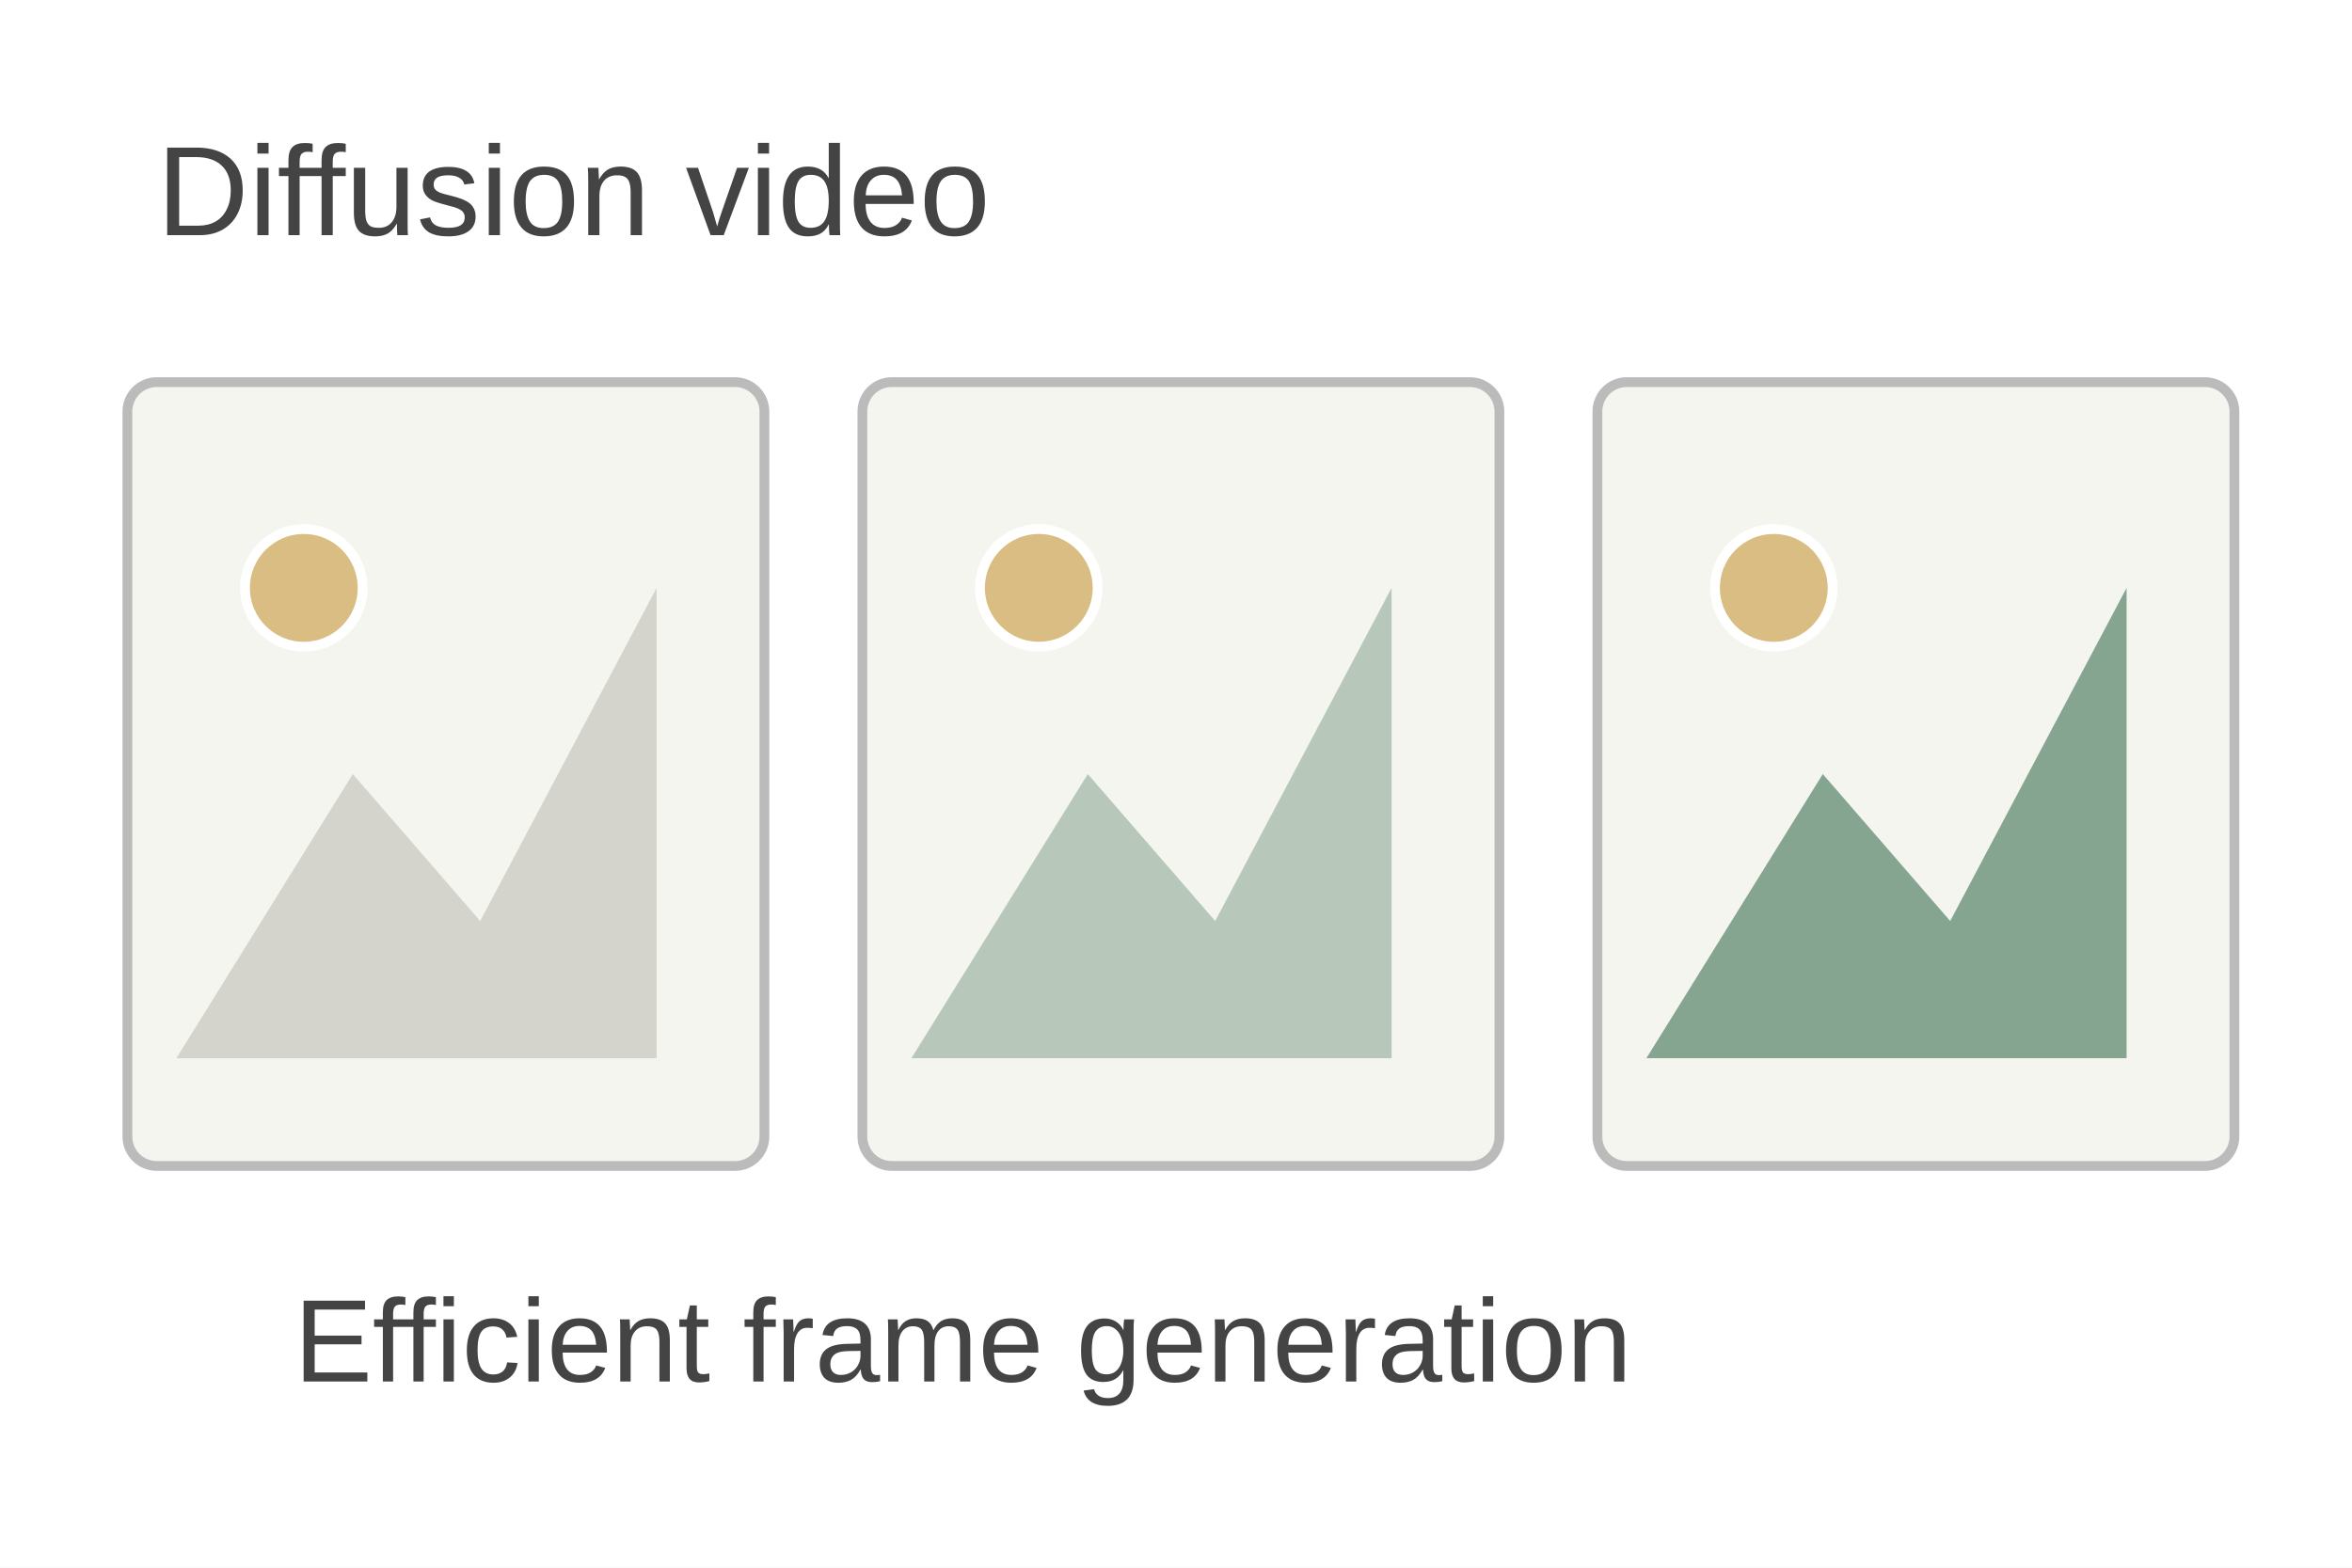
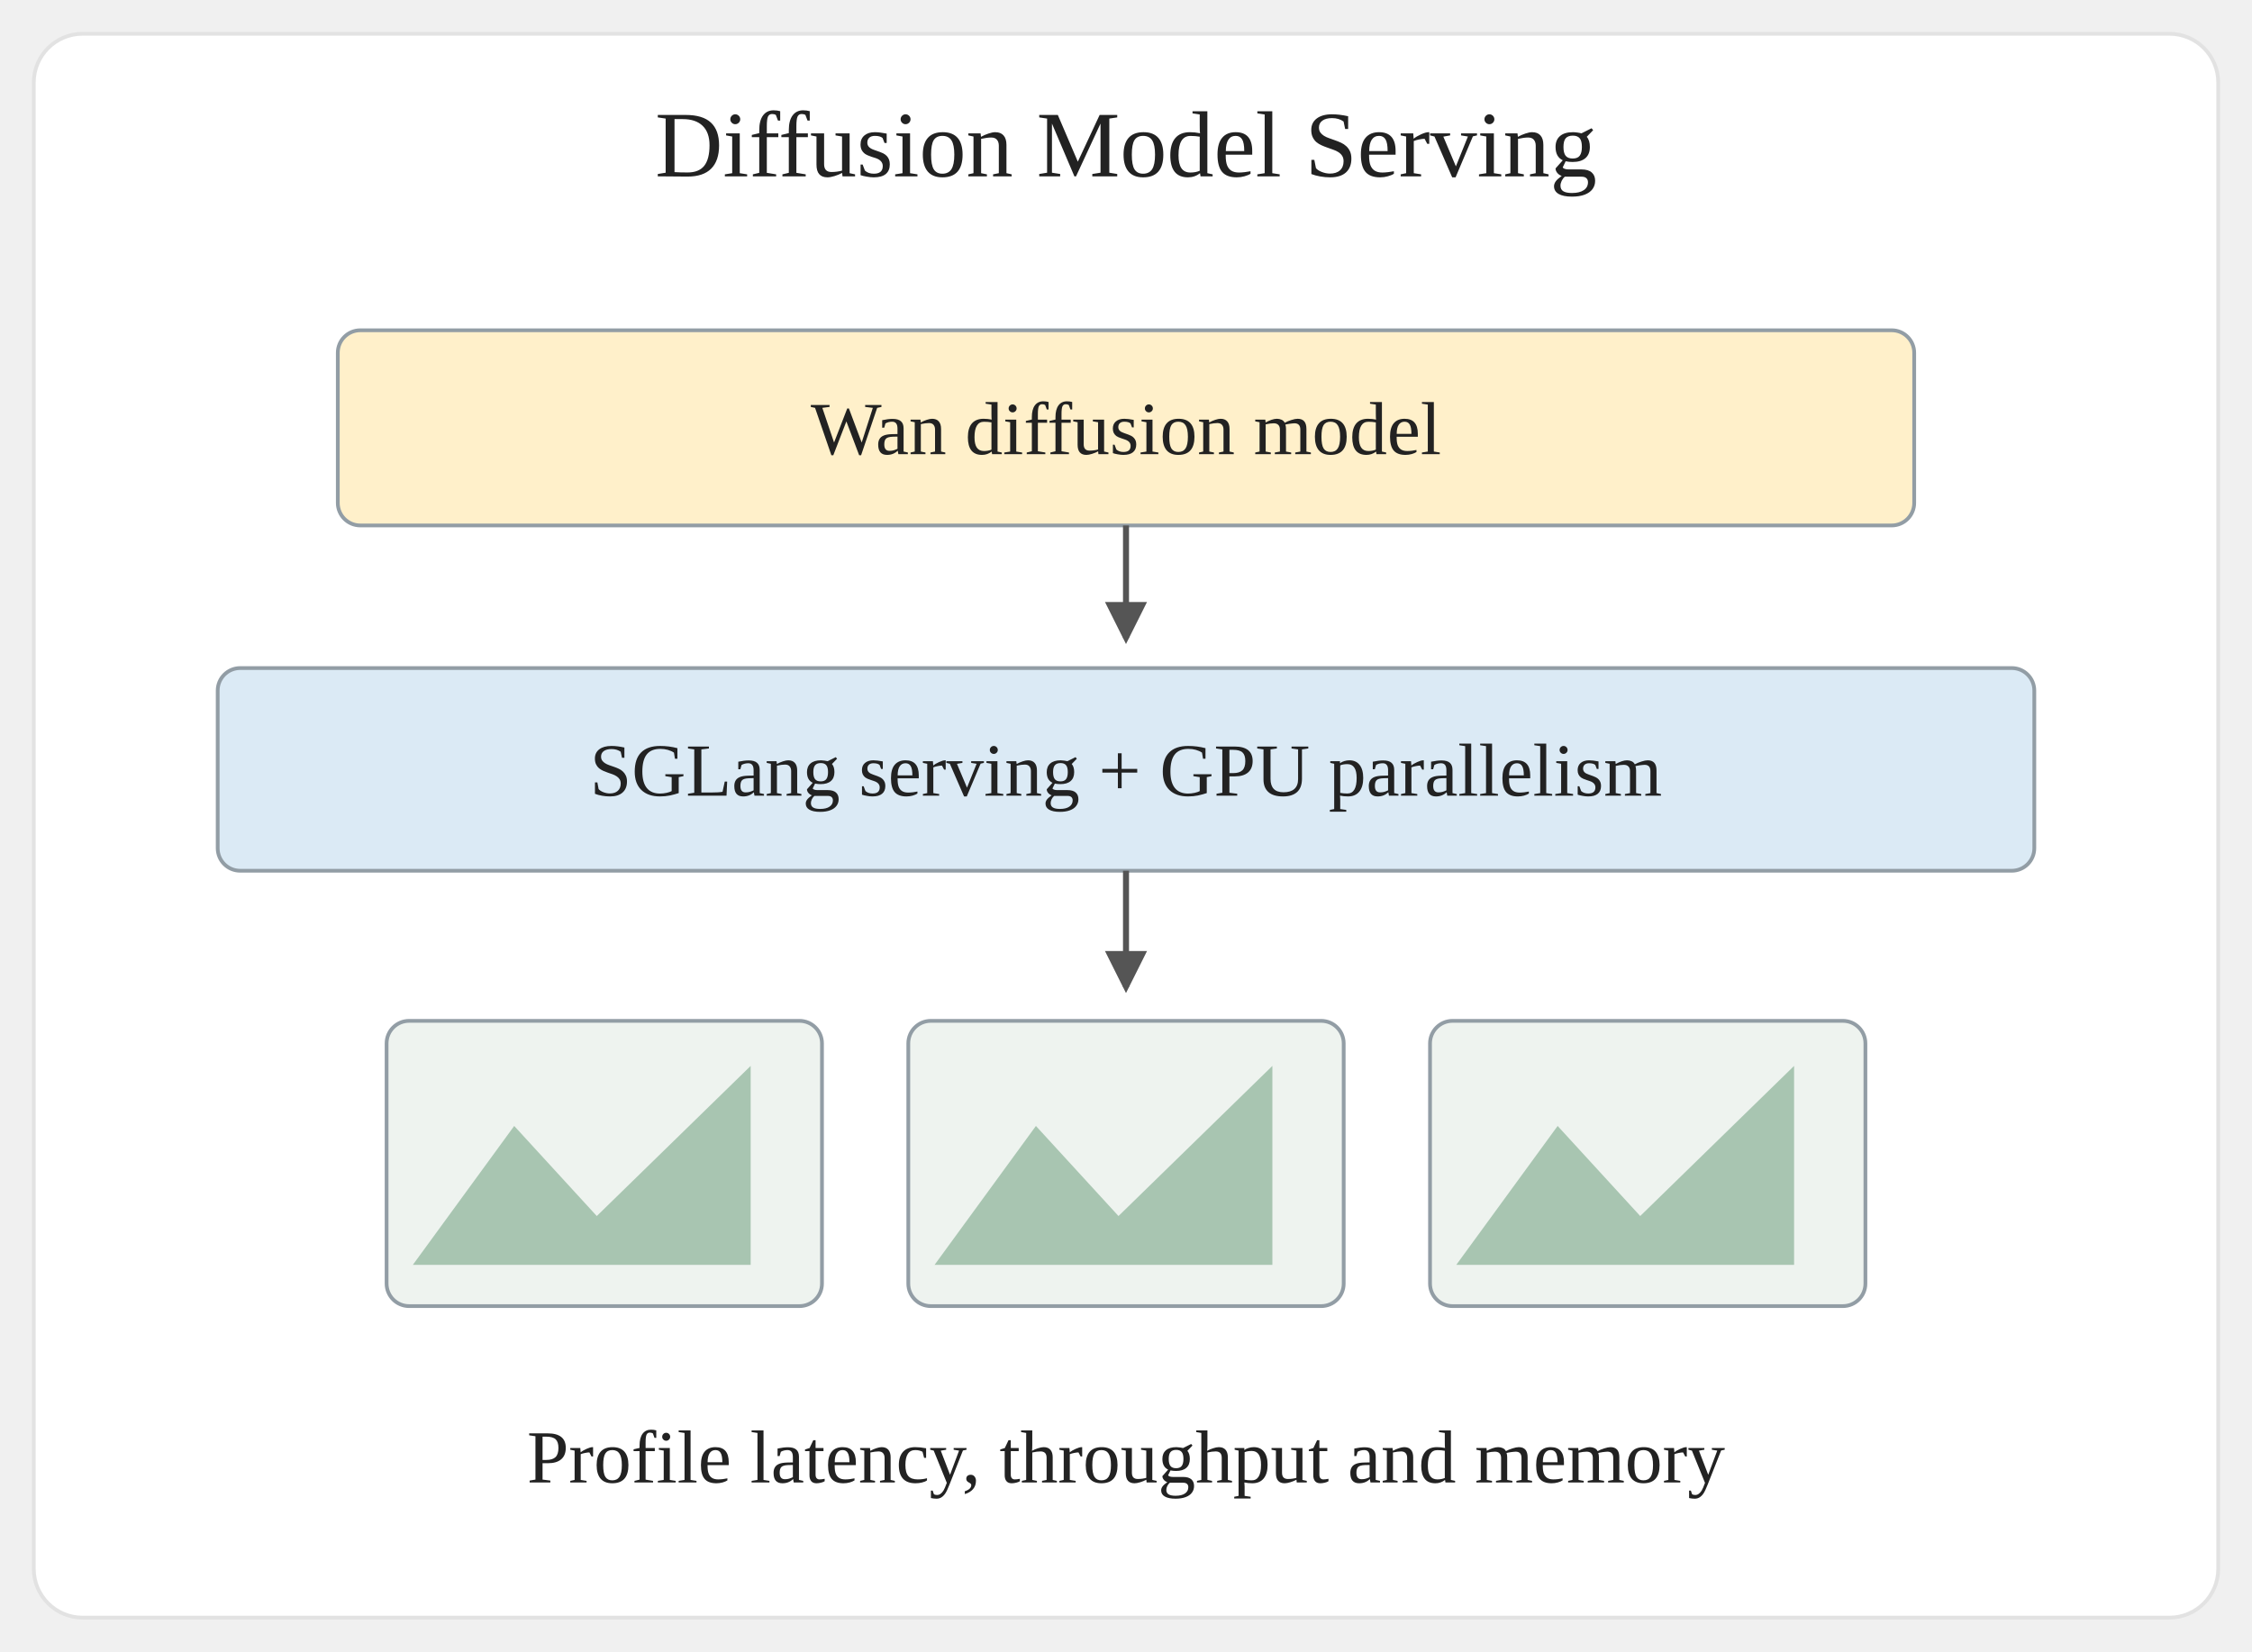
- <svg xmlns="http://www.w3.org/2000/svg" viewBox="0 0 240 160">
-   <rect width="240" height="160" fill="white" />
-   <text x="16" y="24" font-size="13" fill="#444" font-family="Arial,sans-serif">Diffusion video</text>
-   <rect x="13" y="39" width="65" height="80" rx="3" fill="#f5f5ef" stroke="#bbb" stroke-width="1" />
-   <path d="M18 108l18-29 13 15 18-34v48Z" fill="#d4d4cd" />
-   <circle cx="31" cy="60" r="6" fill="#d9bd83" stroke="white" />
-   <rect x="88" y="39" width="65" height="80" rx="3" fill="#f5f5ef" stroke="#bbb" stroke-width="1" />
-   <path d="M93 108l18-29 13 15 18-34v48Z" fill="#b7c8ba" />
-   <circle cx="106" cy="60" r="6" fill="#d9bd83" stroke="white" />
-   <rect x="163" y="39" width="65" height="80" rx="3" fill="#f5f5ef" stroke="#bbb" stroke-width="1" />
-   <path d="M168 108l18-29 13 15 18-34v48Z" fill="#86a591" />
-   <circle cx="181" cy="60" r="6" fill="#d9bd83" stroke="white" />
-   <text x="30" y="141" font-size="12" fill="#444" font-family="Arial,sans-serif">Efficient frame generation</text>
+ <svg xmlns="http://www.w3.org/2000/svg" width="600" height="440" viewBox="0 0 600 440">
+   <defs>
+     <marker id="a" markerWidth="7" markerHeight="7" refX="6" refY="3.5" orient="auto">
+       <path d="M0 0L7 3.5L0 7Z" fill="#555" />
+     </marker>
+   </defs>
+   <rect x="9" y="9" width="582" height="422" rx="13" fill="white" stroke="#e2e2e2" />
+   <g font-family="Georgia, 'Times New Roman', serif" fill="#222">
+     <text x="300" y="47" font-size="25" text-anchor="middle">Diffusion Model Serving</text>
+     <rect x="90" y="88" width="420" height="52" rx="6" fill="#fff0ca" stroke="#929da5" />
+     <text x="300" y="121" font-size="20" text-anchor="middle">Wan diffusion model</text>
+     <path d="M300 140L300 170" fill="none" stroke="#555" stroke-width="1.6" marker-end="url(#a)" />
+     <rect x="58" y="178" width="484" height="54" rx="6" fill="#dbeaf5" stroke="#929da5" />
+     <text x="300" y="212" font-size="20" text-anchor="middle">SGLang serving + GPU parallelism</text>
+     <path d="M300 232L300 263" fill="none" stroke="#555" stroke-width="1.6" marker-end="url(#a)" />
+     <rect x="103" y="272" width="116" height="76" rx="6" fill="#eef3ef" stroke="#929da5" />
+     <path d="M110 337l27-37 22 24 41-40v53Z" fill="#a8c5b1" />
+     <rect x="242" y="272" width="116" height="76" rx="6" fill="#eef3ef" stroke="#929da5" />
+     <path d="M249 337l27-37 22 24 41-40v53Z" fill="#a8c5b1" />
+     <rect x="381" y="272" width="116" height="76" rx="6" fill="#eef3ef" stroke="#929da5" />
+     <path d="M388 337l27-37 22 24 41-40v53Z" fill="#a8c5b1" />
+     <text x="300" y="395" font-size="20" text-anchor="middle">Profile latency, throughput and memory</text>
+   </g>
</svg>
